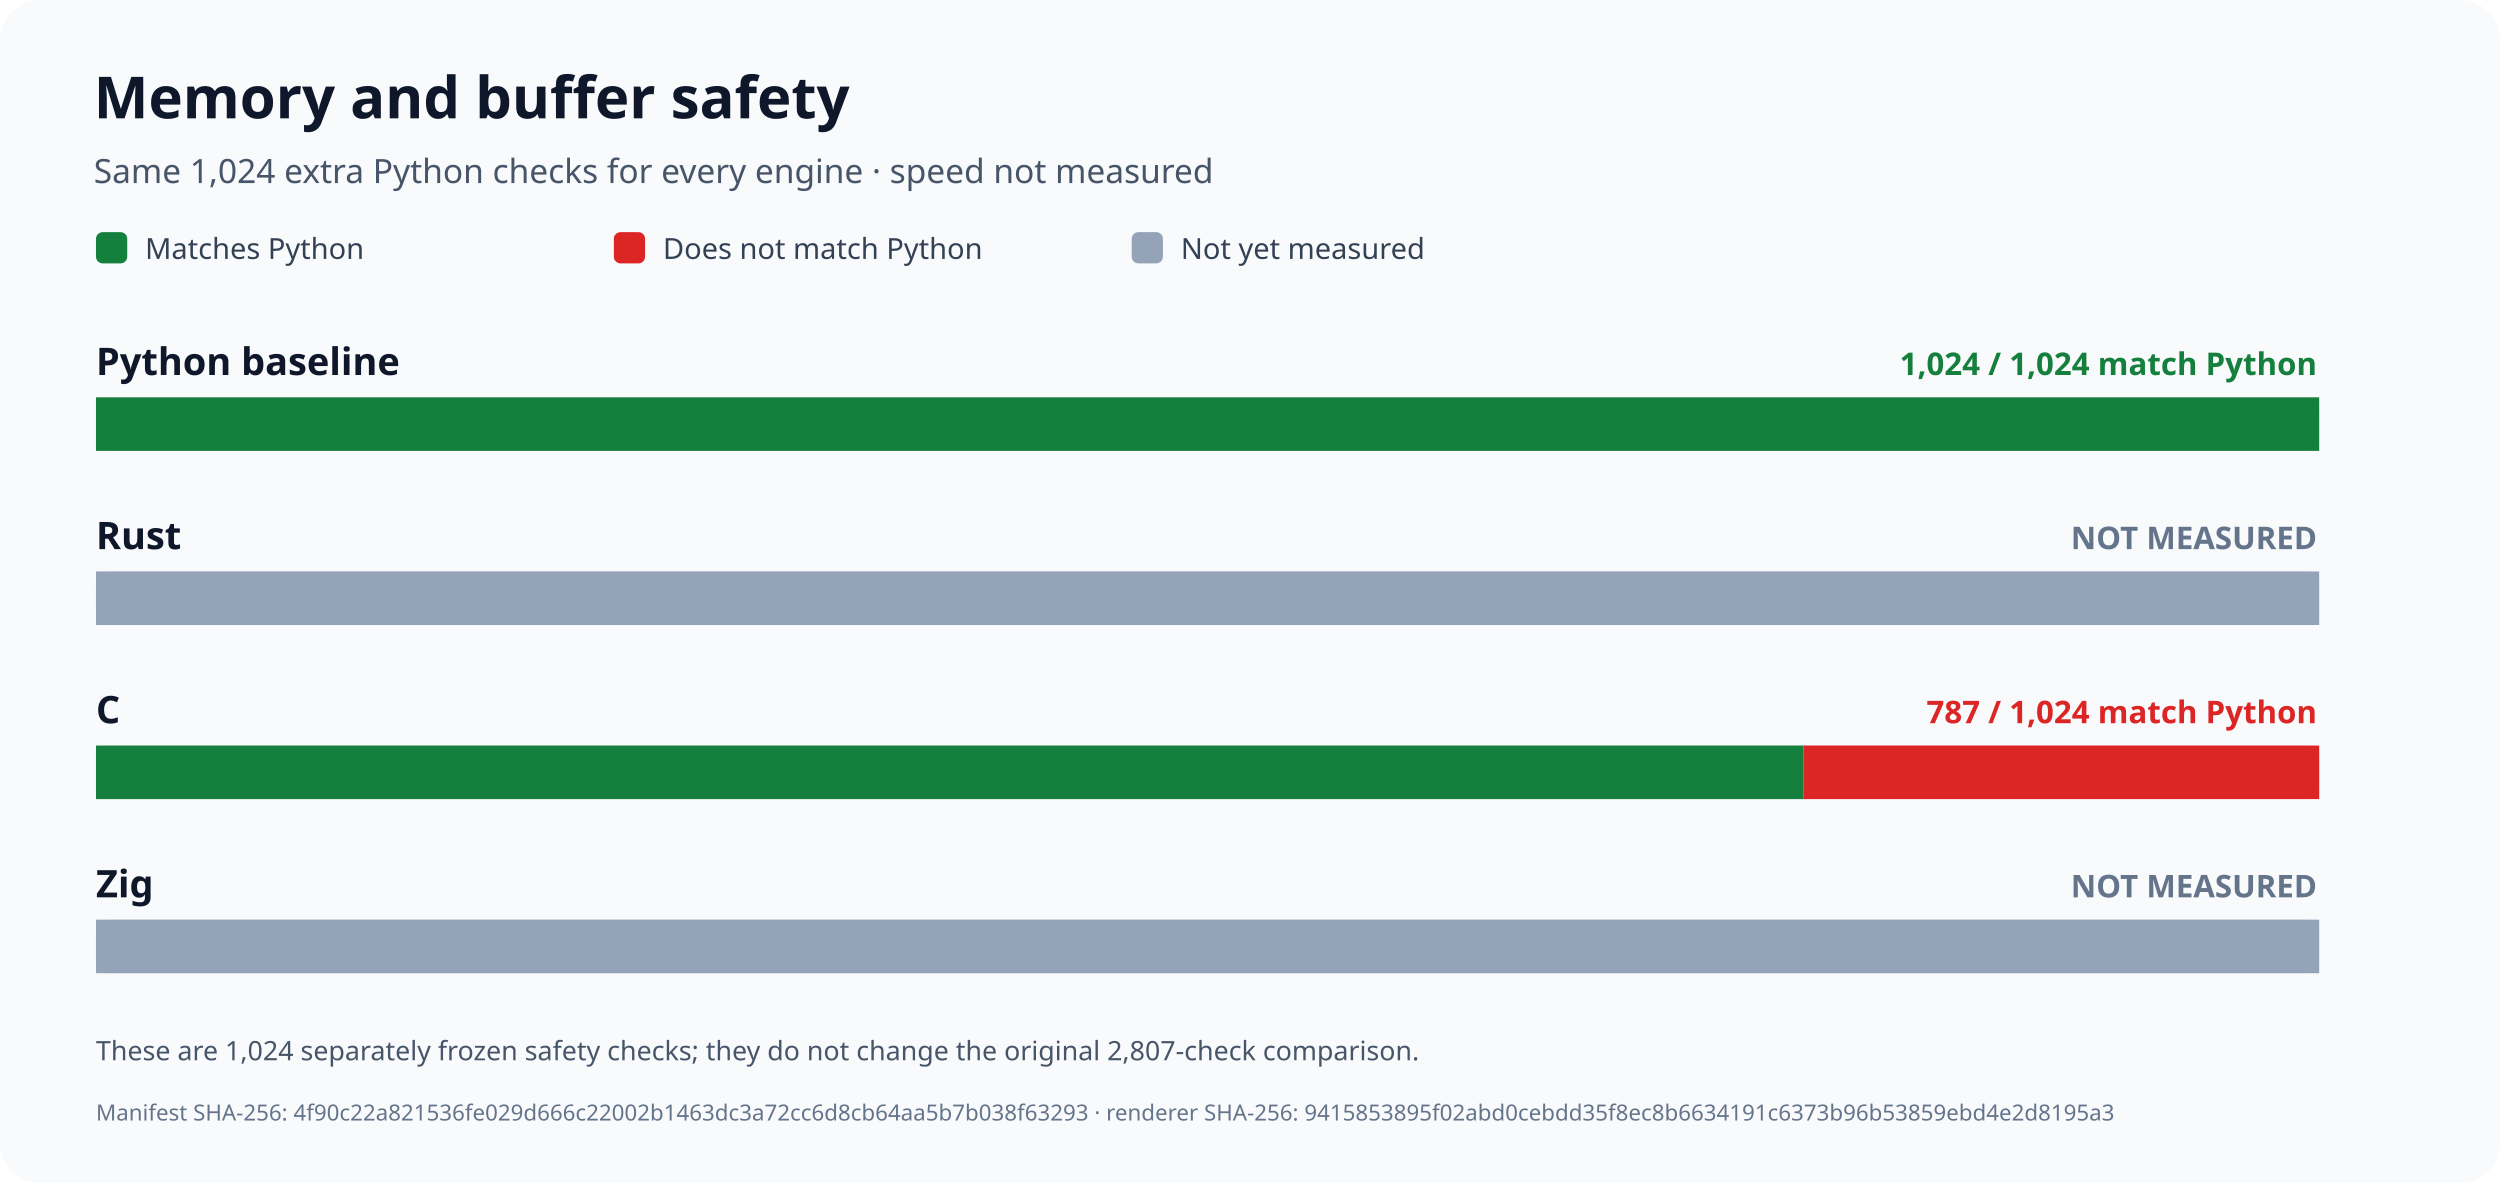
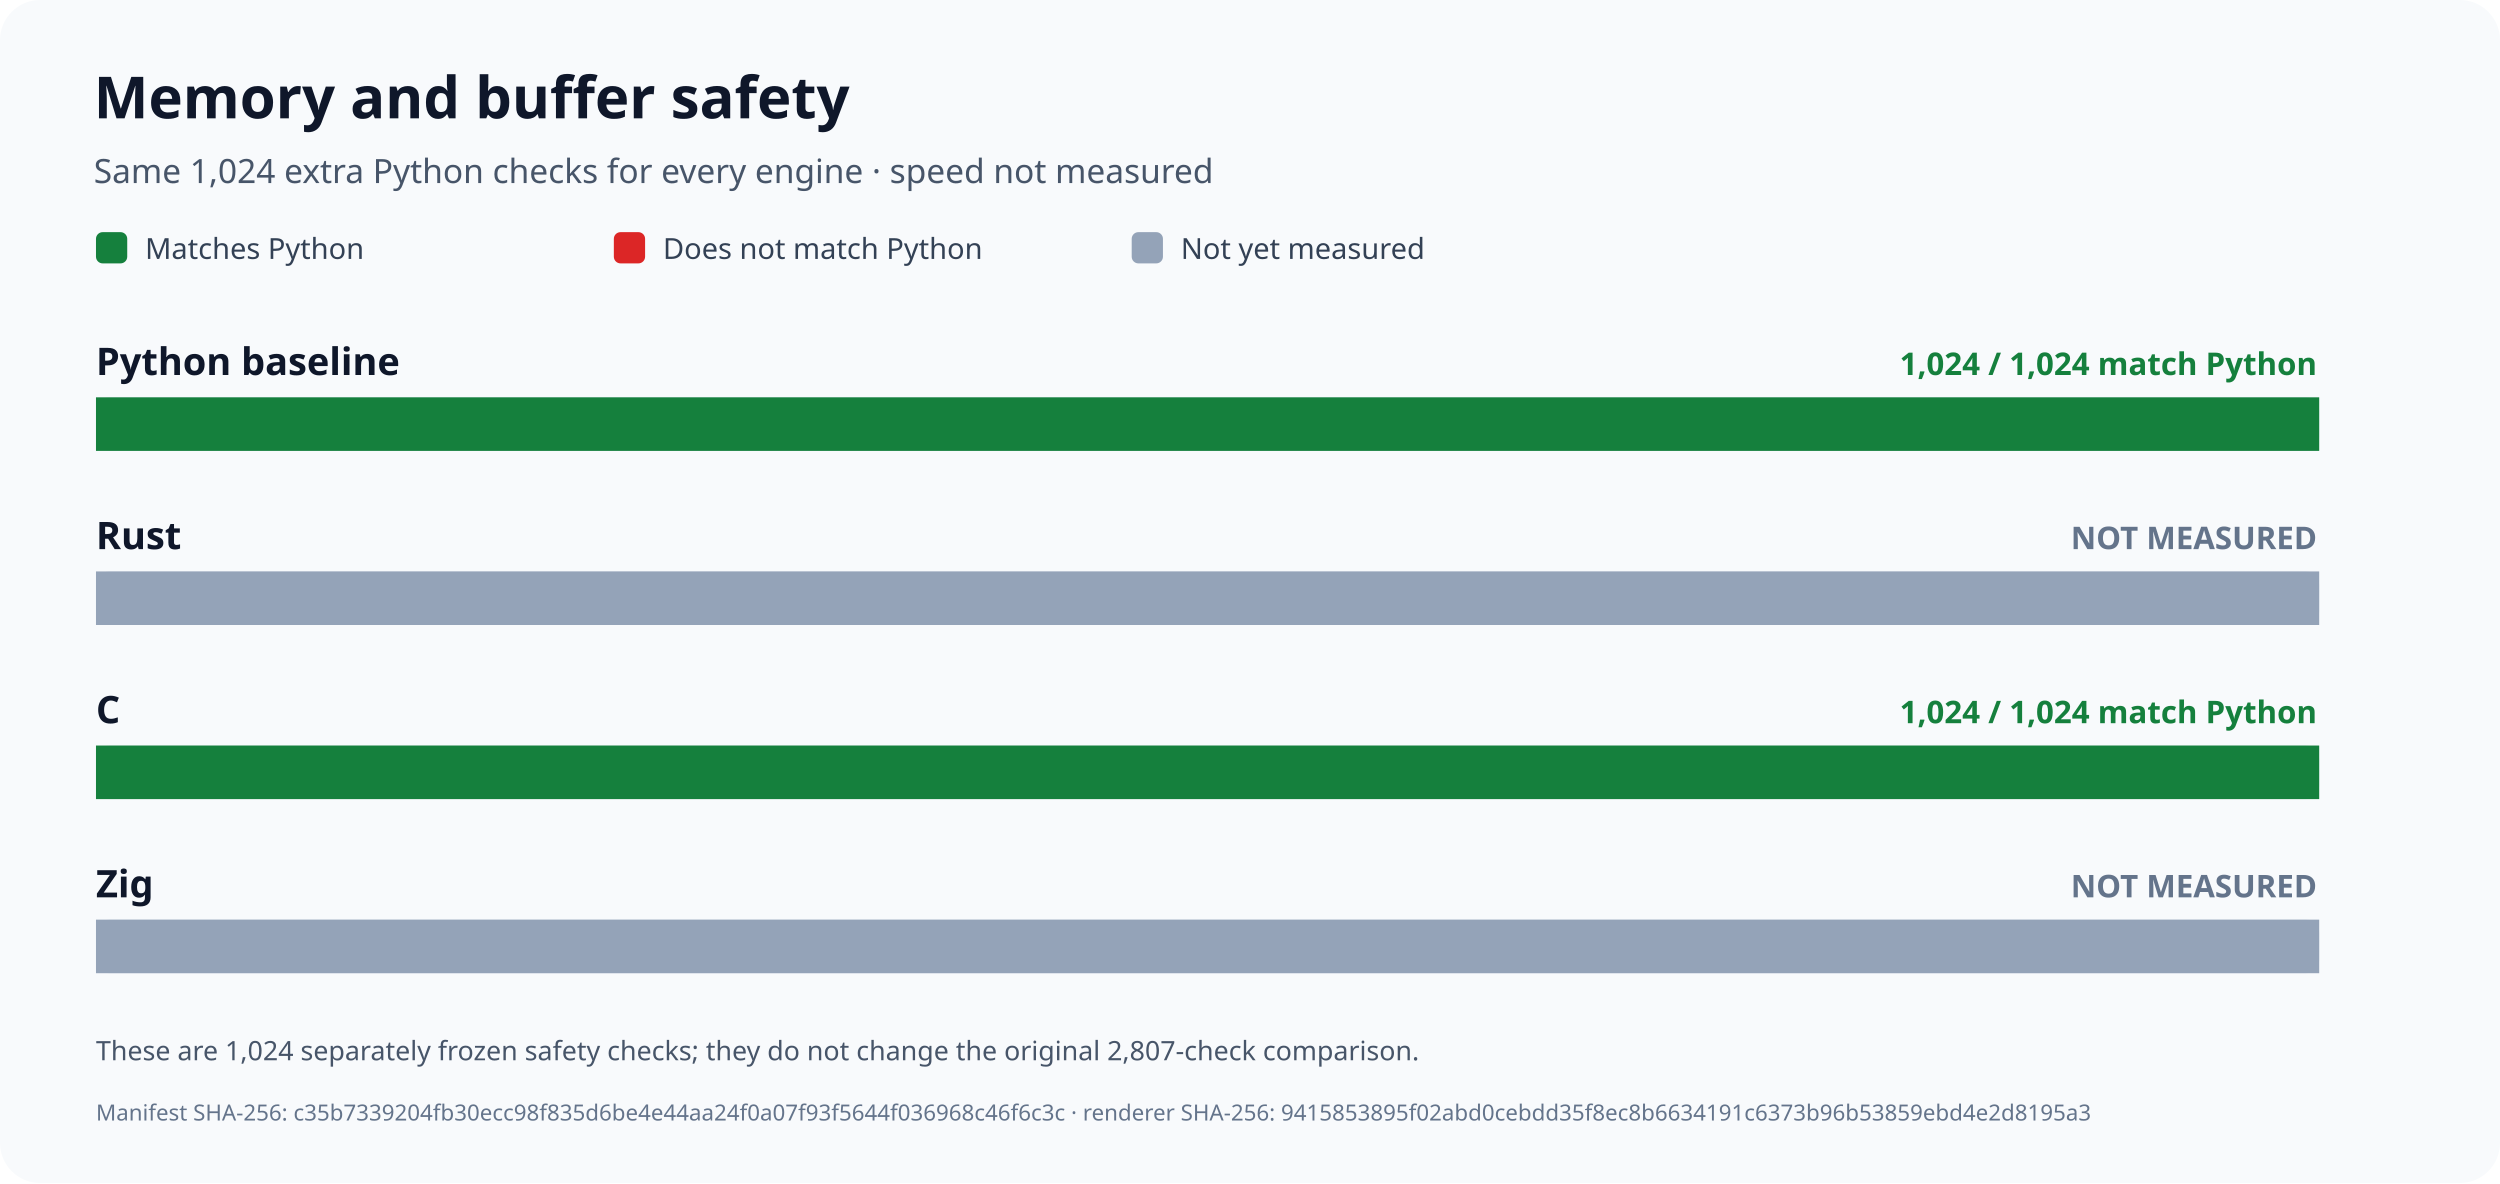
<svg xmlns="http://www.w3.org/2000/svg" width="1120" height="530" viewBox="0 0 1120 530" role="img" aria-labelledby="lifetime-title lifetime-desc">
  <rect width="1120" height="530" rx="18" fill="#f8fafc" />
  <text x="42" y="53" fill="#0f172a" font-family="system-ui,sans-serif" font-size="26" font-weight="700">Memory and buffer safety</text>
  <text x="42" y="82" fill="#475569" font-family="system-ui,sans-serif" font-size="15">Same 1,024 extra Python checks for every engine · speed not measured</text>
  <rect x="43" y="104" width="14" height="14" rx="3" fill="#15803d" />
  <text x="65" y="116" fill="#334155" font-family="system-ui,sans-serif" font-size="13">Matches Python</text>
  <rect x="275" y="104" width="14" height="14" rx="3" fill="#dc2626" />
  <text x="297" y="116" fill="#334155" font-family="system-ui,sans-serif" font-size="13">Does not match Python</text>
  <rect x="507" y="104" width="14" height="14" rx="3" fill="#94a3b8" />
  <text x="529" y="116" fill="#334155" font-family="system-ui,sans-serif" font-size="13">Not yet measured</text>
  <text x="43" y="168" fill="#0f172a" font-family="system-ui,sans-serif" font-size="17" font-weight="700">Python baseline</text>
  <text x="1038" y="168" fill="#15803d" text-anchor="end" font-family="system-ui,sans-serif" font-size="14" font-weight="600">1,024 / 1,024 match Python</text>
  <rect x="43" y="178" width="996" height="24" rx="6" fill="#e2e8f0" />
  <rect x="43" y="178" width="996" height="24" fill="#15803d" />
  <text x="43" y="246" fill="#0f172a" font-family="system-ui,sans-serif" font-size="17" font-weight="700">Rust</text>
  <text x="1038" y="246" fill="#64748b" text-anchor="end" font-family="system-ui,sans-serif" font-size="14" font-weight="600">NOT MEASURED</text>
  <rect x="43" y="256" width="996" height="24" rx="6" fill="#e2e8f0" />
  <rect x="43" y="256" width="996" height="24" fill="#94a3b8" />
  <text x="43" y="324" fill="#0f172a" font-family="system-ui,sans-serif" font-size="17" font-weight="700">C</text>
-   <text x="1038" y="324" fill="#dc2626" text-anchor="end" font-family="system-ui,sans-serif" font-size="14" font-weight="600">787 / 1,024 match Python</text>
+   <text x="1038" y="324" fill="#15803d" text-anchor="end" font-family="system-ui,sans-serif" font-size="14" font-weight="600">1,024 / 1,024 match Python</text>
  <rect x="43" y="334" width="996" height="24" rx="6" fill="#e2e8f0" />
-   <rect x="43" y="334" width="765" height="24" fill="#15803d" />
-   <rect x="808" y="334" width="231" height="24" fill="#dc2626" />
+   <rect x="43" y="334" width="996" height="24" fill="#15803d" />
  <text x="43" y="402" fill="#0f172a" font-family="system-ui,sans-serif" font-size="17" font-weight="700">Zig</text>
  <text x="1038" y="402" fill="#64748b" text-anchor="end" font-family="system-ui,sans-serif" font-size="14" font-weight="600">NOT MEASURED</text>
  <rect x="43" y="412" width="996" height="24" rx="6" fill="#e2e8f0" />
  <rect x="43" y="412" width="996" height="24" fill="#94a3b8" />
  <text x="43" y="475" fill="#475569" font-family="system-ui,sans-serif" font-size="12">These are 1,024 separately frozen safety checks; they do not change the original 2,807-check comparison.</text>
-   <text x="43" y="502" fill="#64748b" font-family="system-ui,sans-serif" font-size="10">Manifest SHA-256: 4f90c22a821536fe029d666c22002b1463dc3a72cc6d8cb64aa5b7b038f63293 · renderer SHA-256: 9415853895f02abd0cebdd35f8ec8b6634191c6373b96b53859ebd4e2d8195a3</text>
+   <text x="43" y="502" fill="#64748b" font-family="system-ui,sans-serif" font-size="10">Manifest SHA-256: c35b7339204fb30ecc98f835d6be4e44aa24f0a07f93f5644f036968c46f6c3c · renderer SHA-256: 9415853895f02abd0cebdd35f8ec8b6634191c6373b96b53859ebd4e2d8195a3</text>
</svg>
